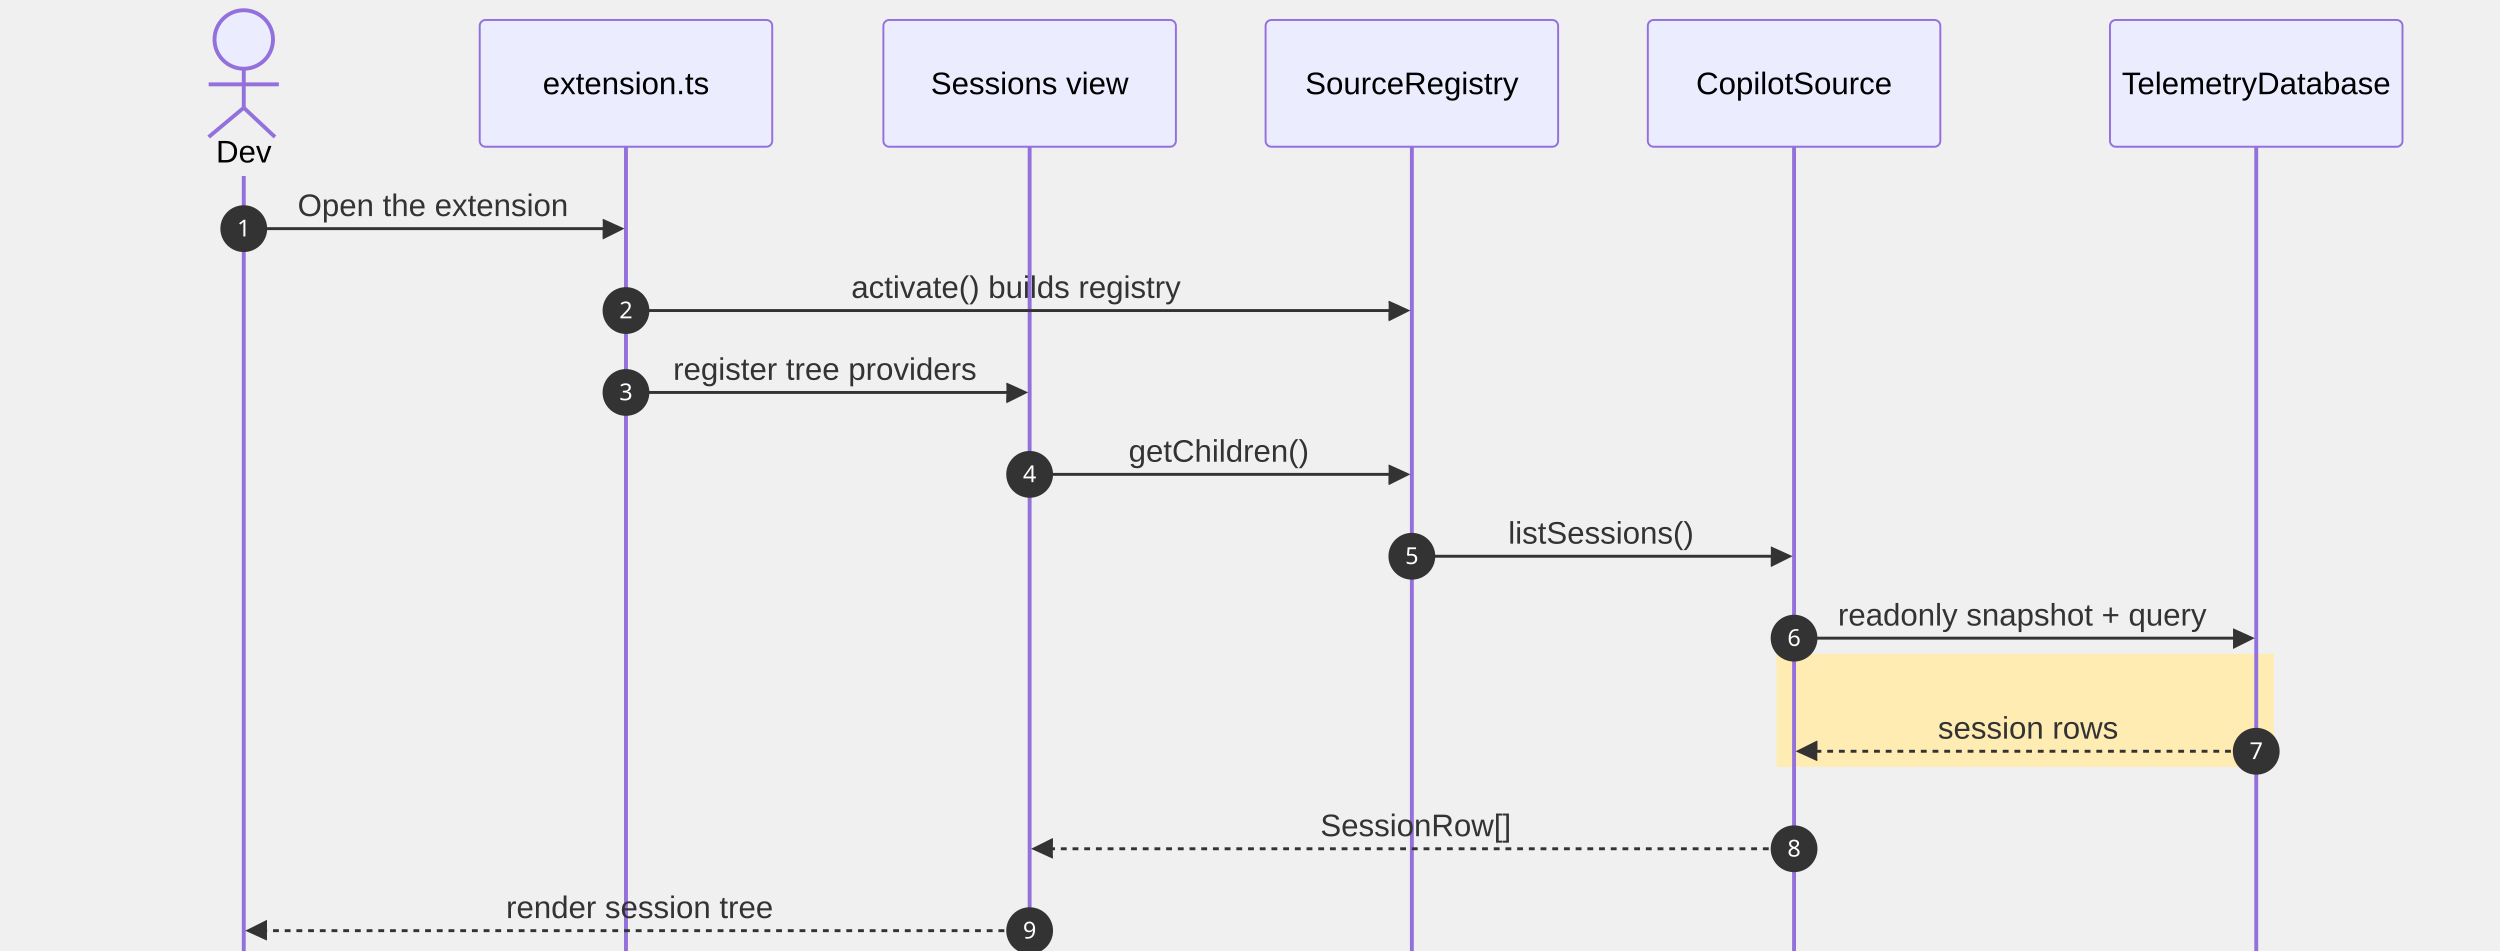
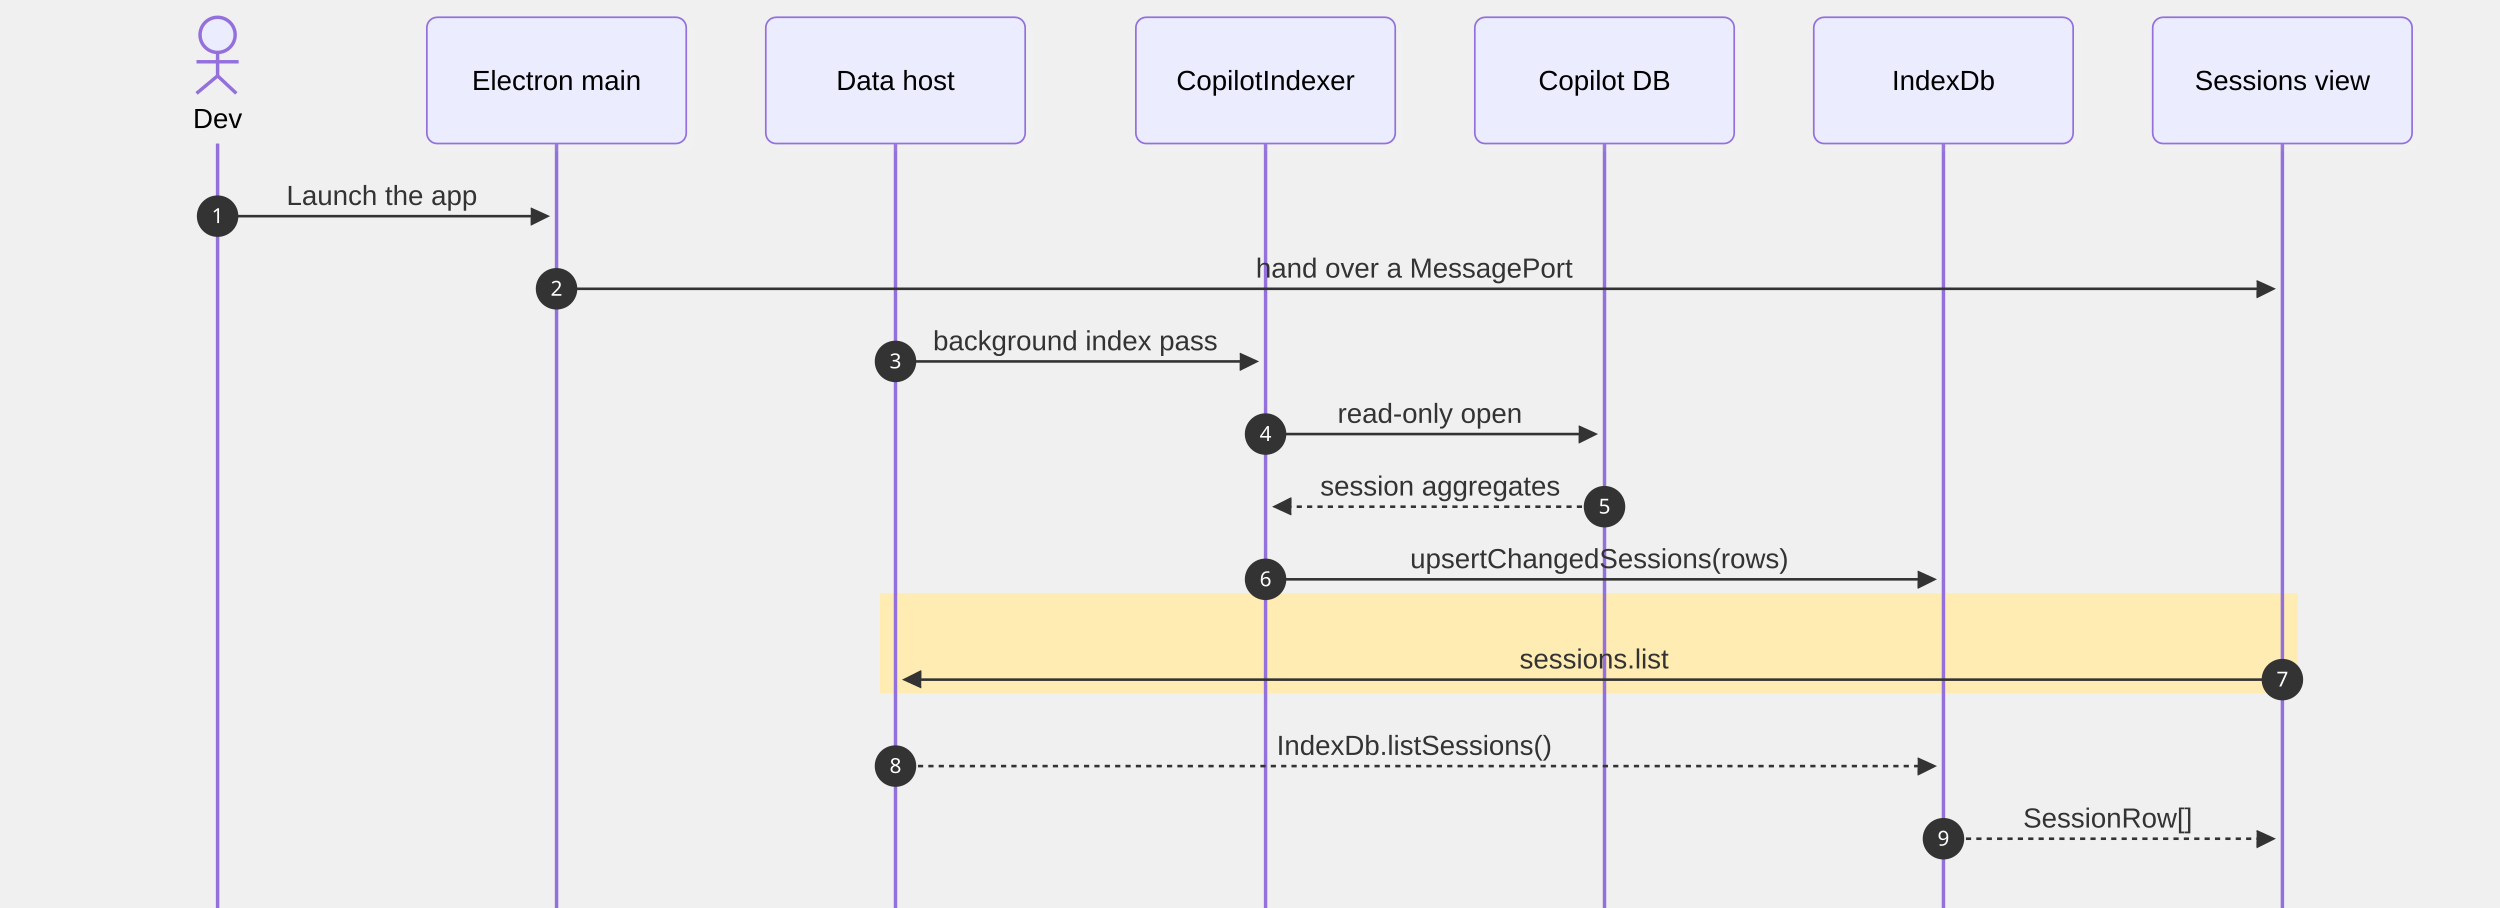
- <svg xmlns="http://www.w3.org/2000/svg" width="760" height="289" id="my-svg" style="max-width:760px;background-color:white;" viewBox="-50 -10 1282 487" role="graphics-document document" aria-roledescription="sequence">
-   <rect x="861" y="325" fill="rgb(255,236,179)" width="255" height="58" class="rect" />
+ <svg xmlns="http://www.w3.org/2000/svg" width="760" height="276" id="my-svg" style="max-width:760px;background-color:white;" viewBox="-50 -10 1444 525" role="graphics-document document" aria-roledescription="sequence">
+   <rect x="458" y="333" fill="rgb(255,236,179)" width="820" height="58" class="rect" />
  <g>
-     <line id="actor5" x1="1107" y1="65" x2="1107" y2="2000" class="actor-line 200" stroke-width="0.5px" stroke="#999" name="DB" data-et="life-line" data-id="DB" />
-     <g id="root-5" data-et="participant" data-type="participant" data-id="DB">
-       <rect x="1032" y="0" fill="#eaeaea" stroke="#666" width="150" height="65" name="DB" rx="3" ry="3" class="actor actor-top" />
-       <text x="1107" y="32.5" dominant-baseline="central" alignment-baseline="central" class="actor actor-box" style="text-anchor: middle; font-size: 16px; font-weight: 400;">
-         <tspan x="1107" dy="0">TelemetryDatabase</tspan>
+     <line id="actor6" x1="1269" y1="73" x2="1269" y2="2000" class="actor-line 200" stroke-width="0.5px" stroke="#999" name="View" data-et="life-line" data-id="View" />
+     <g id="root-6" data-look="neo" data-et="participant" data-type="participant" data-id="View">
+       <rect x="1194" y="0" fill="#eaeaea" stroke="#666" width="150" height="73" name="View" rx="6" ry="6" class="actor actor-top" data-look="neo" filter="url(#my-svg-drop-shadow)" />
+       <text x="1269" y="36.5" dominant-baseline="central" alignment-baseline="central" class="actor actor-box" style="text-anchor: middle; font-size: 16px; font-weight: 400;">
+         <tspan x="1269" dy="0">Sessions view</tspan>
      </text>
    </g>
  </g>
  <g>
-     <line id="actor4" x1="870" y1="65" x2="870" y2="2000" class="actor-line 200" stroke-width="0.5px" stroke="#999" name="Src" data-et="life-line" data-id="Src" />
-     <g id="root-4" data-et="participant" data-type="participant" data-id="Src">
-       <rect x="795" y="0" fill="#eaeaea" stroke="#666" width="150" height="65" name="Src" rx="3" ry="3" class="actor actor-top" />
-       <text x="870" y="32.5" dominant-baseline="central" alignment-baseline="central" class="actor actor-box" style="text-anchor: middle; font-size: 16px; font-weight: 400;">
-         <tspan x="870" dy="0">CopilotSource</tspan>
+     <line id="actor5" x1="1073" y1="73" x2="1073" y2="2000" class="actor-line 200" stroke-width="0.5px" stroke="#999" name="Index" data-et="life-line" data-id="Index" />
+     <g id="root-5" data-look="neo" data-et="participant" data-type="participant" data-id="Index">
+       <rect x="998" y="0" fill="#eaeaea" stroke="#666" width="150" height="73" name="Index" rx="6" ry="6" class="actor actor-top" data-look="neo" filter="url(#my-svg-drop-shadow)" />
+       <text x="1073" y="36.5" dominant-baseline="central" alignment-baseline="central" class="actor actor-box" style="text-anchor: middle; font-size: 16px; font-weight: 400;">
+         <tspan x="1073" dy="0">IndexDb</tspan>
      </text>
    </g>
  </g>
  <g>
-     <line id="actor3" x1="674" y1="65" x2="674" y2="2000" class="actor-line 200" stroke-width="0.5px" stroke="#999" name="Reg" data-et="life-line" data-id="Reg" />
-     <g id="root-3" data-et="participant" data-type="participant" data-id="Reg">
-       <rect x="599" y="0" fill="#eaeaea" stroke="#666" width="150" height="65" name="Reg" rx="3" ry="3" class="actor actor-top" />
-       <text x="674" y="32.5" dominant-baseline="central" alignment-baseline="central" class="actor actor-box" style="text-anchor: middle; font-size: 16px; font-weight: 400;">
-         <tspan x="674" dy="0">SourceRegistry</tspan>
+     <line id="actor4" x1="877" y1="73" x2="877" y2="2000" class="actor-line 200" stroke-width="0.5px" stroke="#999" name="Cop" data-et="life-line" data-id="Cop" />
+     <g id="root-4" data-look="neo" data-et="participant" data-type="participant" data-id="Cop">
+       <rect x="802" y="0" fill="#eaeaea" stroke="#666" width="150" height="73" name="Cop" rx="6" ry="6" class="actor actor-top" data-look="neo" filter="url(#my-svg-drop-shadow)" />
+       <text x="877" y="36.5" dominant-baseline="central" alignment-baseline="central" class="actor actor-box" style="text-anchor: middle; font-size: 16px; font-weight: 400;">
+         <tspan x="877" dy="0">Copilot DB</tspan>
      </text>
    </g>
  </g>
  <g>
-     <line id="actor2" x1="478" y1="65" x2="478" y2="2000" class="actor-line 200" stroke-width="0.5px" stroke="#999" name="View" data-et="life-line" data-id="View" />
-     <g id="root-2" data-et="participant" data-type="participant" data-id="View">
-       <rect x="403" y="0" fill="#eaeaea" stroke="#666" width="150" height="65" name="View" rx="3" ry="3" class="actor actor-top" />
-       <text x="478" y="32.5" dominant-baseline="central" alignment-baseline="central" class="actor actor-box" style="text-anchor: middle; font-size: 16px; font-weight: 400;">
-         <tspan x="478" dy="0">Sessions view</tspan>
+     <line id="actor3" x1="681" y1="73" x2="681" y2="2000" class="actor-line 200" stroke-width="0.5px" stroke="#999" name="Idx" data-et="life-line" data-id="Idx" />
+     <g id="root-3" data-look="neo" data-et="participant" data-type="participant" data-id="Idx">
+       <rect x="606" y="0" fill="#eaeaea" stroke="#666" width="150" height="73" name="Idx" rx="6" ry="6" class="actor actor-top" data-look="neo" filter="url(#my-svg-drop-shadow)" />
+       <text x="681" y="36.5" dominant-baseline="central" alignment-baseline="central" class="actor actor-box" style="text-anchor: middle; font-size: 16px; font-weight: 400;">
+         <tspan x="681" dy="0">CopilotIndexer</tspan>
      </text>
    </g>
  </g>
  <g>
-     <line id="actor1" x1="271" y1="65" x2="271" y2="2000" class="actor-line 200" stroke-width="0.5px" stroke="#999" name="Ext" data-et="life-line" data-id="Ext" />
-     <g id="root-1" data-et="participant" data-type="participant" data-id="Ext">
-       <rect x="196" y="0" fill="#eaeaea" stroke="#666" width="150" height="65" name="Ext" rx="3" ry="3" class="actor actor-top" />
-       <text x="271" y="32.5" dominant-baseline="central" alignment-baseline="central" class="actor actor-box" style="text-anchor: middle; font-size: 16px; font-weight: 400;">
-         <tspan x="271" dy="0">extension.ts</tspan>
+     <line id="actor2" x1="467" y1="73" x2="467" y2="2000" class="actor-line 200" stroke-width="0.5px" stroke="#999" name="Host" data-et="life-line" data-id="Host" />
+     <g id="root-2" data-look="neo" data-et="participant" data-type="participant" data-id="Host">
+       <rect x="392" y="0" fill="#eaeaea" stroke="#666" width="150" height="73" name="Host" rx="6" ry="6" class="actor actor-top" data-look="neo" filter="url(#my-svg-drop-shadow)" />
+       <text x="467" y="36.5" dominant-baseline="central" alignment-baseline="central" class="actor actor-box" style="text-anchor: middle; font-size: 16px; font-weight: 400;">
+         <tspan x="467" dy="0">Data host</tspan>
      </text>
    </g>
  </g>
  <g>
-     <line id="actor0" x1="75" y1="80" x2="75" y2="2000" class="actor-line 200" stroke-width="0.5px" stroke="#999" name="Dev" data-et="life-line" data-id="Dev" />
+     <line id="actor1" x1="271" y1="73" x2="271" y2="2000" class="actor-line 200" stroke-width="0.5px" stroke="#999" name="Main" data-et="life-line" data-id="Main" />
+     <g id="root-1" data-look="neo" data-et="participant" data-type="participant" data-id="Main">
+       <rect x="196" y="0" fill="#eaeaea" stroke="#666" width="150" height="73" name="Main" rx="6" ry="6" class="actor actor-top" data-look="neo" filter="url(#my-svg-drop-shadow)" />
+       <text x="271" y="36.5" dominant-baseline="central" alignment-baseline="central" class="actor actor-box" style="text-anchor: middle; font-size: 16px; font-weight: 400;">
+         <tspan x="271" dy="0">Electron main</tspan>
+       </text>
+     </g>
  </g>
-   <style>#my-svg{font-family:"trebuchet ms",verdana,arial,sans-serif;font-size:15px;fill:#333;}@keyframes edge-animation-frame{from{stroke-dashoffset:0;}}@keyframes dash{to{stroke-dashoffset:0;}}#my-svg .edge-animation-slow{stroke-dasharray:9,5!important;stroke-dashoffset:900;animation:dash 50s linear infinite;stroke-linecap:round;}#my-svg .edge-animation-fast{stroke-dasharray:9,5!important;stroke-dashoffset:900;animation:dash 20s linear infinite;stroke-linecap:round;}#my-svg .error-icon{fill:#552222;}#my-svg .error-text{fill:#552222;stroke:#552222;}#my-svg .edge-thickness-normal{stroke-width:1px;}#my-svg .edge-thickness-thick{stroke-width:3.5px;}#my-svg .edge-pattern-solid{stroke-dasharray:0;}#my-svg .edge-thickness-invisible{stroke-width:0;fill:none;}#my-svg .edge-pattern-dashed{stroke-dasharray:3;}#my-svg .edge-pattern-dotted{stroke-dasharray:2;}#my-svg .marker{fill:#333333;stroke:#333333;}#my-svg .marker.cross{stroke:#333333;}#my-svg svg{font-family:"trebuchet ms",verdana,arial,sans-serif;font-size:15px;}#my-svg p{margin:0;}#my-svg .actor{stroke:#9370DB;fill:#ECECFF;stroke-width:1;}#my-svg rect.actor.outer-path[data-look="neo"]{filter:drop-shadow(1px 2px 2px rgba(185, 185, 185, 1));}#my-svg rect.note[data-look="neo"]{stroke:#aaaa33;fill:#fff5ad;filter:drop-shadow(1px 2px 2px rgba(185, 185, 185, 1));}#my-svg text.actor&gt;tspan{fill:black;stroke:none;}#my-svg .actor-line{stroke:#9370DB;}#my-svg .innerArc{stroke-width:1.5;stroke-dasharray:none;}#my-svg .messageLine0{stroke-width:1.5;stroke-dasharray:none;stroke:#333;}#my-svg .messageLine1{stroke-width:1.5;stroke-dasharray:2,2;stroke:#333;}#my-svg [id$="-arrowhead"] path{fill:#333;stroke:#333;}#my-svg .sequenceNumber{fill:white;}#my-svg [id$="-sequencenumber"]{fill:#333;}#my-svg [id$="-crosshead"] path{fill:#333;stroke:#333;}#my-svg .messageText{fill:#333;stroke:none;}#my-svg .labelBox{stroke:#9370DB;fill:#ECECFF;filter:none;}#my-svg .labelText,#my-svg .labelText&gt;tspan{fill:black;stroke:none;}#my-svg .loopText,#my-svg .loopText&gt;tspan{fill:black;stroke:none;}#my-svg .sectionTitle,#my-svg .sectionTitle&gt;tspan{fill:black;stroke:none;}#my-svg .loopLine{stroke-width:2px;stroke-dasharray:2,2;stroke:#9370DB;fill:#9370DB;}#my-svg .note{stroke:#aaaa33;fill:#fff5ad;}#my-svg .noteText,#my-svg .noteText&gt;tspan{fill:black;stroke:none;font-weight:normal;}#my-svg .activation0{fill:#f4f4f4;stroke:#666;}#my-svg .activation1{fill:#f4f4f4;stroke:#666;}#my-svg .activation2{fill:#f4f4f4;stroke:#666;}#my-svg .actorPopupMenu{position:absolute;}#my-svg .actorPopupMenuPanel{position:absolute;fill:#ECECFF;box-shadow:0px 8px 16px 0px rgba(0,0,0,0.2);filter:drop-shadow(3px 5px 2px rgb(0 0 0 / 0.4));}#my-svg .actor-man circle,#my-svg line{fill:#ECECFF;stroke-width:2px;}#my-svg g rect.rect{filter:drop-shadow(1px 2px 2px rgba(185, 185, 185, 1));stroke:#9370DB;}#my-svg .node .neo-node{stroke:#9370DB;}#my-svg [data-look="neo"].node rect,#my-svg [data-look="neo"].cluster rect,#my-svg [data-look="neo"].node polygon{stroke:#9370DB;filter:drop-shadow(1px 2px 2px rgba(185, 185, 185, 1));}#my-svg [data-look="neo"].swimlane.cluster rect{filter:none;}#my-svg [data-look="neo"].node path{stroke:#9370DB;stroke-width:1px;}#my-svg [data-look="neo"].node .outer-path{filter:drop-shadow(1px 2px 2px rgba(185, 185, 185, 1));}#my-svg [data-look="neo"].node .neo-line path{stroke:#9370DB;filter:none;}#my-svg [data-look="neo"].node circle{stroke:#9370DB;filter:drop-shadow(1px 2px 2px rgba(185, 185, 185, 1));}#my-svg [data-look="neo"].node circle .state-start{fill:#000000;}#my-svg [data-look="neo"].icon-shape .icon{fill:#9370DB;filter:drop-shadow(1px 2px 2px rgba(185, 185, 185, 1));}#my-svg [data-look="neo"].icon-shape .icon-neo path{stroke:#9370DB;filter:drop-shadow(1px 2px 2px rgba(185, 185, 185, 1));}#my-svg :root{--mermaid-font-family:"trebuchet ms",verdana,arial,sans-serif;}</style>
+   <g>
+     <line id="actor0" x1="75" y1="73" x2="75" y2="2000" class="actor-line 200" stroke-width="0.5px" stroke="#999" name="Dev" data-et="life-line" data-id="Dev" />
+   </g>
+   <style>#my-svg{font-family:"trebuchet ms",verdana,arial,sans-serif;font-size:15px;fill:#333;}@keyframes edge-animation-frame{from{stroke-dashoffset:0;}}@keyframes dash{to{stroke-dashoffset:0;}}#my-svg .edge-animation-slow{stroke-dasharray:9,5!important;stroke-dashoffset:900;animation:dash 50s linear infinite;stroke-linecap:round;}#my-svg .edge-animation-fast{stroke-dasharray:9,5!important;stroke-dashoffset:900;animation:dash 20s linear infinite;stroke-linecap:round;}#my-svg .error-icon{fill:#552222;}#my-svg .error-text{fill:#552222;stroke:#552222;}#my-svg .edge-thickness-normal{stroke-width:1px;}#my-svg .edge-thickness-thick{stroke-width:3.5px;}#my-svg .edge-pattern-solid{stroke-dasharray:0;}#my-svg .edge-thickness-invisible{stroke-width:0;fill:none;}#my-svg .edge-pattern-dashed{stroke-dasharray:3;}#my-svg .edge-pattern-dotted{stroke-dasharray:2;}#my-svg .marker{fill:#333333;stroke:#333333;}#my-svg .marker.cross{stroke:#333333;}#my-svg svg{font-family:"trebuchet ms",verdana,arial,sans-serif;font-size:15px;}#my-svg p{margin:0;}#my-svg .actor{stroke:#9370DB;fill:#ECECFF;stroke-width:1;}#my-svg rect.actor.outer-path[data-look="neo"]{filter:drop-shadow(1px 2px 2px rgba(185, 185, 185, 1));}#my-svg rect.note[data-look="neo"]{stroke:#aaaa33;fill:#fff5ad;filter:drop-shadow(1px 2px 2px rgba(185, 185, 185, 1));}#my-svg text.actor&gt;tspan{fill:black;stroke:none;}#my-svg .actor-line{stroke:#9370DB;}#my-svg .innerArc{stroke-width:1.5;stroke-dasharray:none;}#my-svg .messageLine0{stroke-width:1.5;stroke-dasharray:none;stroke:#333;}#my-svg .messageLine1{stroke-width:1.5;stroke-dasharray:2,2;stroke:#333;}#my-svg [id$="-arrowhead"] path{fill:#333;stroke:#333;}#my-svg .sequenceNumber{fill:white;}#my-svg [id$="-sequencenumber"]{fill:#333;}#my-svg [id$="-crosshead"] path{fill:#333;stroke:#333;}#my-svg .messageText{fill:#333;stroke:none;}#my-svg .labelBox{stroke:#9370DB;fill:#ECECFF;filter:drop-shadow(1px 2px 2px rgba(185, 185, 185, 1));}#my-svg .labelText,#my-svg .labelText&gt;tspan{fill:black;stroke:none;}#my-svg .loopText,#my-svg .loopText&gt;tspan{fill:black;stroke:none;}#my-svg .sectionTitle,#my-svg .sectionTitle&gt;tspan{fill:black;stroke:none;}#my-svg .loopLine{stroke-width:2px;stroke-dasharray:2,2;stroke:#9370DB;fill:#9370DB;}#my-svg .note{stroke:#aaaa33;fill:#fff5ad;}#my-svg .noteText,#my-svg .noteText&gt;tspan{fill:black;stroke:none;}#my-svg .activation0{fill:#f4f4f4;stroke:#666;}#my-svg .activation1{fill:#f4f4f4;stroke:#666;}#my-svg .activation2{fill:#f4f4f4;stroke:#666;}#my-svg .actorPopupMenu{position:absolute;}#my-svg .actorPopupMenuPanel{position:absolute;fill:#ECECFF;box-shadow:0px 8px 16px 0px rgba(0,0,0,0.2);filter:drop-shadow(3px 5px 2px rgb(0 0 0 / 0.4));}#my-svg .actor-man circle,#my-svg line{fill:#ECECFF;stroke-width:2px;}#my-svg g rect.rect{filter:drop-shadow(1px 2px 2px rgba(185, 185, 185, 1));stroke:#9370DB;}#my-svg .node .neo-node{stroke:#9370DB;}#my-svg [data-look="neo"].node rect,#my-svg [data-look="neo"].cluster rect,#my-svg [data-look="neo"].node polygon{stroke:#9370DB;filter:drop-shadow(1px 2px 2px rgba(185, 185, 185, 1));}#my-svg [data-look="neo"].swimlane.cluster rect{filter:none;}#my-svg [data-look="neo"].node path{stroke:#9370DB;stroke-width:1px;}#my-svg [data-look="neo"].node .outer-path{filter:drop-shadow(1px 2px 2px rgba(185, 185, 185, 1));}#my-svg [data-look="neo"].node .neo-line path{stroke:#9370DB;filter:none;}#my-svg [data-look="neo"].node circle{stroke:#9370DB;filter:drop-shadow(1px 2px 2px rgba(185, 185, 185, 1));}#my-svg [data-look="neo"].node circle .state-start{fill:#000000;}#my-svg [data-look="neo"].icon-shape .icon{fill:#9370DB;filter:drop-shadow(1px 2px 2px rgba(185, 185, 185, 1));}#my-svg [data-look="neo"].icon-shape .icon-neo path{stroke:#9370DB;filter:drop-shadow(1px 2px 2px rgba(185, 185, 185, 1));}#my-svg :root{--mermaid-font-family:"trebuchet ms",verdana,arial,sans-serif;}</style>
  <g />
  <defs>
    <symbol id="my-svg-computer" width="24" height="24">
      <path transform="scale(.5)" d="M2 2v13h20v-13h-20zm18 11h-16v-9h16v9zm-10.228 6l.466-1h3.524l.467 1h-4.457zm14.228 3h-24l2-6h2.104l-1.33 4h18.45l-1.297-4h2.073l2 6zm-5-10h-14v-7h14v7z" />
    </symbol>
  </defs>
  <defs>
    <symbol id="my-svg-database" fill-rule="evenodd" clip-rule="evenodd">
      <path transform="scale(.5)" d="M12.258.001l.256.004.255.005.253.008.251.01.249.012.247.015.246.016.242.019.241.02.239.023.236.024.233.027.231.028.229.031.225.032.223.034.22.036.217.038.214.04.211.041.208.043.205.045.201.046.198.048.194.05.191.051.187.053.183.054.18.056.175.057.172.059.168.06.163.061.16.063.155.064.15.066.074.033.073.033.071.034.07.034.069.035.068.035.067.035.066.035.064.036.064.036.062.036.06.036.06.037.058.037.058.037.055.038.055.038.053.038.052.038.051.039.05.039.048.039.047.039.045.04.044.04.043.04.041.04.04.041.039.041.037.041.036.041.034.041.033.042.032.042.03.042.029.042.027.042.026.043.024.043.023.043.021.043.02.043.018.044.017.043.015.044.013.044.012.044.011.045.009.044.007.045.006.045.004.045.002.045.001.045v17l-.001.045-.002.045-.004.045-.006.045-.007.045-.009.044-.011.045-.012.044-.013.044-.015.044-.017.043-.018.044-.02.043-.021.043-.023.043-.024.043-.026.043-.027.042-.029.042-.03.042-.032.042-.033.042-.034.041-.036.041-.037.041-.039.041-.04.041-.041.04-.043.04-.044.04-.045.04-.047.039-.048.039-.05.039-.051.039-.052.038-.053.038-.055.038-.055.038-.058.037-.058.037-.06.037-.06.036-.062.036-.064.036-.064.036-.066.035-.067.035-.068.035-.069.035-.07.034-.071.034-.073.033-.074.033-.15.066-.155.064-.16.063-.163.061-.168.06-.172.059-.175.057-.18.056-.183.054-.187.053-.191.051-.194.05-.198.048-.201.046-.205.045-.208.043-.211.041-.214.04-.217.038-.22.036-.223.034-.225.032-.229.031-.231.028-.233.027-.236.024-.239.023-.241.02-.242.019-.246.016-.247.015-.249.012-.251.01-.253.008-.255.005-.256.004-.258.001-.258-.001-.256-.004-.255-.005-.253-.008-.251-.01-.249-.012-.247-.015-.245-.016-.243-.019-.241-.02-.238-.023-.236-.024-.234-.027-.231-.028-.228-.031-.226-.032-.223-.034-.22-.036-.217-.038-.214-.04-.211-.041-.208-.043-.204-.045-.201-.046-.198-.048-.195-.05-.19-.051-.187-.053-.184-.054-.179-.056-.176-.057-.172-.059-.167-.06-.164-.061-.159-.063-.155-.064-.151-.066-.074-.033-.072-.033-.072-.034-.07-.034-.069-.035-.068-.035-.067-.035-.066-.035-.064-.036-.063-.036-.062-.036-.061-.036-.06-.037-.058-.037-.057-.037-.056-.038-.055-.038-.053-.038-.052-.038-.051-.039-.049-.039-.049-.039-.046-.039-.046-.04-.044-.04-.043-.04-.041-.04-.04-.041-.039-.041-.037-.041-.036-.041-.034-.041-.033-.042-.032-.042-.03-.042-.029-.042-.027-.042-.026-.043-.024-.043-.023-.043-.021-.043-.02-.043-.018-.044-.017-.043-.015-.044-.013-.044-.012-.044-.011-.045-.009-.044-.007-.045-.006-.045-.004-.045-.002-.045-.001-.045v-17l.001-.045.002-.045.004-.045.006-.045.007-.045.009-.044.011-.045.012-.044.013-.044.015-.044.017-.043.018-.044.02-.043.021-.043.023-.043.024-.043.026-.043.027-.042.029-.042.03-.042.032-.042.033-.042.034-.041.036-.041.037-.041.039-.041.04-.041.041-.04.043-.04.044-.04.046-.04.046-.039.049-.039.049-.039.051-.039.052-.038.053-.038.055-.038.056-.038.057-.037.058-.037.06-.037.061-.036.062-.036.063-.036.064-.036.066-.035.067-.035.068-.035.069-.035.07-.034.072-.034.072-.033.074-.033.151-.066.155-.064.159-.063.164-.061.167-.06.172-.059.176-.057.179-.056.184-.054.187-.053.19-.051.195-.05.198-.048.201-.046.204-.045.208-.043.211-.041.214-.04.217-.038.22-.036.223-.034.226-.032.228-.031.231-.028.234-.027.236-.024.238-.023.241-.02.243-.019.245-.016.247-.015.249-.012.251-.01.253-.008.255-.005.256-.004.258-.001.258.001zm-9.258 20.499v.01l.001.021.003.021.004.022.005.021.006.022.007.022.009.023.01.022.011.023.012.023.013.023.015.023.016.024.017.023.018.024.019.024.021.024.022.025.023.024.024.025.052.049.056.05.061.051.066.051.07.051.075.051.079.052.084.052.088.052.092.052.097.052.102.051.105.052.11.052.114.051.119.051.123.051.127.05.131.05.135.05.139.048.144.049.147.047.152.047.155.047.16.045.163.045.167.043.171.043.176.041.178.041.183.039.187.039.19.037.194.035.197.035.202.033.204.031.209.03.212.029.216.027.219.025.222.024.226.021.23.02.233.018.236.016.24.015.243.012.246.01.249.008.253.005.256.004.259.001.26-.001.257-.004.254-.005.25-.008.247-.011.244-.012.241-.014.237-.016.233-.018.231-.021.226-.021.224-.024.22-.026.216-.027.212-.028.21-.031.205-.031.202-.034.198-.034.194-.036.191-.037.187-.039.183-.04.179-.04.175-.042.172-.043.168-.044.163-.045.16-.046.155-.046.152-.047.148-.048.143-.049.139-.049.136-.05.131-.05.126-.05.123-.051.118-.052.114-.051.11-.052.106-.052.101-.052.096-.052.092-.052.088-.053.083-.051.079-.052.074-.052.07-.051.065-.051.06-.051.056-.05.051-.05.023-.024.023-.025.021-.024.02-.024.019-.024.018-.024.017-.024.015-.023.014-.024.013-.023.012-.023.01-.023.01-.022.008-.022.006-.022.006-.022.004-.022.004-.021.001-.021.001-.021v-4.127l-.077.055-.08.053-.083.054-.085.053-.087.052-.09.052-.093.051-.095.05-.097.05-.1.049-.102.049-.105.048-.106.047-.109.047-.111.046-.114.045-.115.045-.118.044-.12.043-.122.042-.124.042-.126.041-.128.04-.13.04-.132.038-.134.038-.135.037-.138.037-.139.035-.142.035-.143.034-.144.033-.147.032-.148.031-.15.03-.151.03-.153.029-.154.027-.156.027-.158.026-.159.025-.161.024-.162.023-.163.022-.165.021-.166.02-.167.019-.169.018-.169.017-.171.016-.173.015-.173.014-.175.013-.175.012-.177.011-.178.01-.179.008-.179.008-.181.006-.182.005-.182.004-.184.003-.184.002h-.37l-.184-.002-.184-.003-.182-.004-.182-.005-.181-.006-.179-.008-.179-.008-.178-.01-.176-.011-.176-.012-.175-.013-.173-.014-.172-.015-.171-.016-.17-.017-.169-.018-.167-.019-.166-.02-.165-.021-.163-.022-.162-.023-.161-.024-.159-.025-.157-.026-.156-.027-.155-.027-.153-.029-.151-.03-.15-.03-.148-.031-.146-.032-.145-.033-.143-.034-.141-.035-.14-.035-.137-.037-.136-.037-.134-.038-.132-.038-.13-.04-.128-.04-.126-.041-.124-.042-.122-.042-.12-.044-.117-.043-.116-.045-.113-.045-.112-.046-.109-.047-.106-.047-.105-.048-.102-.049-.1-.049-.097-.05-.095-.05-.093-.052-.09-.051-.087-.052-.085-.053-.083-.054-.08-.054-.077-.054v4.127zm0-5.654v.011l.001.021.003.021.004.021.005.022.006.022.007.022.009.022.01.022.011.023.012.023.013.023.015.024.016.023.017.024.018.024.019.024.021.024.022.024.023.025.024.024.052.05.056.05.061.05.066.051.07.051.075.052.079.051.084.052.088.052.092.052.097.052.102.052.105.052.11.051.114.051.119.052.123.05.127.051.131.05.135.049.139.049.144.048.147.048.152.047.155.046.16.045.163.045.167.044.171.042.176.042.178.04.183.04.187.038.19.037.194.036.197.034.202.033.204.032.209.03.212.028.216.027.219.025.222.024.226.022.23.02.233.018.236.016.24.014.243.012.246.01.249.008.253.006.256.003.259.001.26-.001.257-.003.254-.006.25-.008.247-.01.244-.012.241-.015.237-.016.233-.018.231-.02.226-.022.224-.024.22-.025.216-.027.212-.029.21-.03.205-.032.202-.033.198-.035.194-.036.191-.037.187-.039.183-.039.179-.041.175-.042.172-.043.168-.044.163-.045.16-.045.155-.047.152-.047.148-.048.143-.048.139-.05.136-.049.131-.05.126-.051.123-.051.118-.051.114-.052.11-.052.106-.052.101-.052.096-.052.092-.052.088-.052.083-.052.079-.052.074-.051.07-.052.065-.051.06-.05.056-.051.051-.049.023-.025.023-.024.021-.025.02-.024.019-.024.018-.024.017-.024.015-.023.014-.023.013-.024.012-.022.01-.023.01-.023.008-.022.006-.022.006-.022.004-.021.004-.022.001-.021.001-.021v-4.139l-.077.054-.08.054-.083.054-.085.052-.087.053-.09.051-.093.051-.095.051-.097.05-.1.049-.102.049-.105.048-.106.047-.109.047-.111.046-.114.045-.115.044-.118.044-.12.044-.122.042-.124.042-.126.041-.128.04-.13.039-.132.039-.134.038-.135.037-.138.036-.139.036-.142.035-.143.033-.144.033-.147.033-.148.031-.15.03-.151.03-.153.028-.154.028-.156.027-.158.026-.159.025-.161.024-.162.023-.163.022-.165.021-.166.02-.167.019-.169.018-.169.017-.171.016-.173.015-.173.014-.175.013-.175.012-.177.011-.178.009-.179.009-.179.007-.181.007-.182.005-.182.004-.184.003-.184.002h-.37l-.184-.002-.184-.003-.182-.004-.182-.005-.181-.007-.179-.007-.179-.009-.178-.009-.176-.011-.176-.012-.175-.013-.173-.014-.172-.015-.171-.016-.17-.017-.169-.018-.167-.019-.166-.02-.165-.021-.163-.022-.162-.023-.161-.024-.159-.025-.157-.026-.156-.027-.155-.028-.153-.028-.151-.03-.15-.03-.148-.031-.146-.033-.145-.033-.143-.033-.141-.035-.14-.036-.137-.036-.136-.037-.134-.038-.132-.039-.13-.039-.128-.04-.126-.041-.124-.042-.122-.043-.12-.043-.117-.044-.116-.044-.113-.046-.112-.046-.109-.046-.106-.047-.105-.048-.102-.049-.1-.049-.097-.05-.095-.051-.093-.051-.09-.051-.087-.053-.085-.052-.083-.054-.08-.054-.077-.054v4.139zm0-5.666v.011l.001.02.003.022.004.021.005.022.006.021.007.022.009.023.01.022.011.023.012.023.013.023.015.023.016.024.017.024.018.023.019.024.021.025.022.024.023.024.024.025.052.05.056.05.061.05.066.051.07.051.075.052.079.051.084.052.088.052.092.052.097.052.102.052.105.051.11.052.114.051.119.051.123.051.127.05.131.05.135.05.139.049.144.048.147.048.152.047.155.046.16.045.163.045.167.043.171.043.176.042.178.04.183.04.187.038.19.037.194.036.197.034.202.033.204.032.209.03.212.028.216.027.219.025.222.024.226.021.23.02.233.018.236.017.24.014.243.012.246.01.249.008.253.006.256.003.259.001.26-.001.257-.003.254-.006.25-.008.247-.01.244-.013.241-.014.237-.016.233-.018.231-.02.226-.022.224-.024.22-.025.216-.027.212-.029.21-.03.205-.032.202-.033.198-.035.194-.036.191-.037.187-.039.183-.039.179-.041.175-.042.172-.043.168-.044.163-.045.16-.045.155-.047.152-.047.148-.048.143-.049.139-.049.136-.049.131-.051.126-.05.123-.051.118-.052.114-.051.11-.052.106-.052.101-.052.096-.052.092-.052.088-.052.083-.052.079-.052.074-.052.07-.051.065-.051.06-.051.056-.05.051-.049.023-.025.023-.025.021-.024.02-.024.019-.024.018-.024.017-.024.015-.023.014-.024.013-.023.012-.023.01-.022.01-.023.008-.022.006-.022.006-.022.004-.022.004-.021.001-.021.001-.021v-4.153l-.077.054-.08.054-.083.053-.085.053-.087.053-.09.051-.093.051-.095.051-.097.05-.1.049-.102.048-.105.048-.106.048-.109.046-.111.046-.114.046-.115.044-.118.044-.12.043-.122.043-.124.042-.126.041-.128.04-.13.039-.132.039-.134.038-.135.037-.138.036-.139.036-.142.034-.143.034-.144.033-.147.032-.148.032-.15.03-.151.03-.153.028-.154.028-.156.027-.158.026-.159.024-.161.024-.162.023-.163.023-.165.021-.166.02-.167.019-.169.018-.169.017-.171.016-.173.015-.173.014-.175.013-.175.012-.177.01-.178.01-.179.009-.179.007-.181.006-.182.006-.182.004-.184.003-.184.001-.185.001-.185-.001-.184-.001-.184-.003-.182-.004-.182-.006-.181-.006-.179-.007-.179-.009-.178-.01-.176-.01-.176-.012-.175-.013-.173-.014-.172-.015-.171-.016-.17-.017-.169-.018-.167-.019-.166-.02-.165-.021-.163-.023-.162-.023-.161-.024-.159-.024-.157-.026-.156-.027-.155-.028-.153-.028-.151-.03-.15-.03-.148-.032-.146-.032-.145-.033-.143-.034-.141-.034-.14-.036-.137-.036-.136-.037-.134-.038-.132-.039-.13-.039-.128-.041-.126-.041-.124-.041-.122-.043-.12-.043-.117-.044-.116-.044-.113-.046-.112-.046-.109-.046-.106-.048-.105-.048-.102-.048-.1-.05-.097-.049-.095-.051-.093-.051-.09-.052-.087-.052-.085-.053-.083-.053-.08-.054-.077-.054v4.153zm8.74-8.179l-.257.004-.254.005-.25.008-.247.011-.244.012-.241.014-.237.016-.233.018-.231.021-.226.022-.224.023-.22.026-.216.027-.212.028-.21.031-.205.032-.202.033-.198.034-.194.036-.191.038-.187.038-.183.04-.179.041-.175.042-.172.043-.168.043-.163.045-.16.046-.155.046-.152.048-.148.048-.143.048-.139.049-.136.05-.131.05-.126.051-.123.051-.118.051-.114.052-.11.052-.106.052-.101.052-.096.052-.092.052-.088.052-.083.052-.079.052-.074.051-.07.052-.065.051-.06.05-.056.05-.051.05-.023.025-.023.024-.021.024-.02.025-.019.024-.018.024-.017.023-.015.024-.014.023-.013.023-.012.023-.01.023-.01.022-.008.022-.006.023-.006.021-.004.022-.004.021-.001.021-.001.021.001.021.001.021.004.021.004.022.006.021.006.023.008.022.01.022.01.023.012.023.013.023.014.023.015.024.017.023.018.024.019.024.02.025.021.024.023.024.023.025.051.05.056.05.06.05.065.051.07.052.074.051.079.052.083.052.088.052.092.052.096.052.101.052.106.052.11.052.114.052.118.051.123.051.126.051.131.05.136.05.139.049.143.048.148.048.152.048.155.046.16.046.163.045.168.043.172.043.175.042.179.041.183.04.187.038.191.038.194.036.198.034.202.033.205.032.21.031.212.028.216.027.22.026.224.023.226.022.231.021.233.018.237.016.241.014.244.012.247.011.25.008.254.005.257.004.26.001.26-.001.257-.004.254-.005.25-.008.247-.011.244-.012.241-.014.237-.016.233-.018.231-.021.226-.022.224-.023.22-.026.216-.027.212-.028.21-.031.205-.032.202-.033.198-.034.194-.036.191-.038.187-.038.183-.04.179-.041.175-.042.172-.043.168-.043.163-.045.16-.046.155-.046.152-.048.148-.048.143-.048.139-.049.136-.05.131-.05.126-.051.123-.051.118-.051.114-.052.11-.052.106-.052.101-.052.096-.052.092-.052.088-.052.083-.052.079-.052.074-.051.07-.052.065-.051.06-.05.056-.05.051-.05.023-.025.023-.024.021-.024.02-.025.019-.024.018-.024.017-.023.015-.024.014-.023.013-.023.012-.023.01-.023.01-.022.008-.022.006-.023.006-.021.004-.022.004-.021.001-.021.001-.021-.001-.021-.001-.021-.004-.021-.004-.022-.006-.021-.006-.023-.008-.022-.01-.022-.01-.023-.012-.023-.013-.023-.014-.023-.015-.024-.017-.023-.018-.024-.019-.024-.02-.025-.021-.024-.023-.024-.023-.025-.051-.05-.056-.05-.06-.05-.065-.051-.07-.052-.074-.051-.079-.052-.083-.052-.088-.052-.092-.052-.096-.052-.101-.052-.106-.052-.11-.052-.114-.052-.118-.051-.123-.051-.126-.051-.131-.05-.136-.05-.139-.049-.143-.048-.148-.048-.152-.048-.155-.046-.16-.046-.163-.045-.168-.043-.172-.043-.175-.042-.179-.041-.183-.04-.187-.038-.191-.038-.194-.036-.198-.034-.202-.033-.205-.032-.21-.031-.212-.028-.216-.027-.22-.026-.224-.023-.226-.022-.231-.021-.233-.018-.237-.016-.241-.014-.244-.012-.247-.011-.25-.008-.254-.005-.257-.004-.26-.001-.26.001z" />
    </symbol>
  </defs>
  <defs>
    <symbol id="my-svg-clock" width="24" height="24">
      <path transform="scale(.5)" d="M12 2c5.514 0 10 4.486 10 10s-4.486 10-10 10-10-4.486-10-10 4.486-10 10-10zm0-2c-6.627 0-12 5.373-12 12s5.373 12 12 12 12-5.373 12-12-5.373-12-12-12zm5.848 12.459c.202.038.202.333.001.372-1.907.361-6.045 1.111-6.547 1.111-.719 0-1.301-.582-1.301-1.301 0-.512.77-5.447 1.125-7.445.034-.192.312-.181.343.014l.985 6.238 5.394 1.011z" />
    </symbol>
  </defs>
  <defs>
    <marker id="my-svg-arrowhead" refX="7.9" refY="5" markerUnits="userSpaceOnUse" markerWidth="12" markerHeight="12" orient="auto-start-reverse">
      <path d="M -1 0 L 10 5 L 0 10 z" />
    </marker>
  </defs>
  <defs>
    <marker id="my-svg-crosshead" markerWidth="15" markerHeight="8" orient="auto" refX="4" refY="4.5">
      <path fill="none" stroke="#000000" stroke-width="1pt" d="M 1,2 L 6,7 M 6,2 L 1,7" style="stroke-dasharray: 0, 0;" />
    </marker>
  </defs>
  <defs>
    <marker id="my-svg-filled-head" refX="15.5" refY="7" markerWidth="20" markerHeight="28" orient="auto">
      <path d="M 18,7 L9,13 L14,7 L9,1 Z" />
    </marker>
  </defs>
  <defs>
    <marker id="my-svg-sequencenumber" refX="15" refY="15" markerWidth="60" markerHeight="40" orient="auto">
      <circle cx="15" cy="15" r="6" />
    </marker>
  </defs>
  <defs>
    <marker id="my-svg-solidTopArrowHead" refX="7.9" refY="7.25" markerUnits="userSpaceOnUse" markerWidth="12" markerHeight="12" orient="auto-start-reverse">
      <path d="M 0 0 L 10 8 L 0 8 z" />
    </marker>
  </defs>
  <defs>
    <marker id="my-svg-solidBottomArrowHead" refX="7.9" refY="0.75" markerUnits="userSpaceOnUse" markerWidth="12" markerHeight="12" orient="auto-start-reverse">
      <path d="M 0 0 L 10 0 L 0 8 z" />
    </marker>
  </defs>
  <defs>
    <marker id="my-svg-stickTopArrowHead" refX="7.5" refY="7" markerUnits="userSpaceOnUse" markerWidth="12" markerHeight="12" orient="auto-start-reverse">
      <path d="M 0 0 L 7 7" stroke="black" stroke-width="1.5" fill="none" />
    </marker>
  </defs>
  <defs>
    <marker id="my-svg-stickBottomArrowHead" refX="7.5" refY="0" markerUnits="userSpaceOnUse" markerWidth="12" markerHeight="12" orient="auto-start-reverse">
      <path d="M 0 7 L 7 0" stroke="black" stroke-width="1.5" fill="none" />
    </marker>
  </defs>
+   <defs>
+     <filter id="my-svg-drop-shadow" height="130%" width="130%">
+       <feDropShadow dx="4" dy="4" stdDeviation="0" flood-opacity="0.06" flood-color="#FFFFFF" />
+     </filter>
+   </defs>
  <g class="actor-man actor-top" name="Dev" data-et="participant" data-type="actor" data-id="Dev" style="stroke: rgb(147, 112, 219);">
-     <line id="actor-man-torso0" x1="75" y1="25" x2="75" y2="45" />
-     <line id="actor-man-arms0" x1="57" y1="33" x2="93" y2="33" />
-     <line x1="57" y1="60" x2="75" y2="45" />
-     <line x1="75" y1="45" x2="91" y2="60" />
-     <circle cx="75" cy="10" r="15" width="150" height="65" />
-     <text x="75" y="67.5" dominant-baseline="central" alignment-baseline="central" class="actor actor-man" style="text-anchor: middle; font-size: 16px; font-weight: 400;">
+     <line id="actor-man-torso0" x1="75" y1="20.308" x2="75" y2="33.846" />
+     <line id="actor-man-arms0" x1="62.815" y1="25.723" x2="87.185" y2="25.723" />
+     <line x1="62.815" y1="44" x2="75" y2="33.846" />
+     <line x1="75" y1="33.846" x2="85.831" y2="44" />
+     <circle cx="75" cy="10.154" r="10.154" width="150" height="73" />
+     <text x="75" y="58.5" dominant-baseline="central" alignment-baseline="central" class="actor actor-man" style="text-anchor: middle; font-size: 16px; font-weight: 400;">
      <tspan x="75" dy="0">Dev</tspan>
    </text>
  </g>
-   <text x="172" y="80" text-anchor="middle" dominant-baseline="middle" alignment-baseline="middle" class="messageText" dy="1em" style="font-size: 16px; font-weight: 400;">Open the extension</text>
-   <line x1="82" y1="107" x2="267" y2="107" class="messageLine0" data-et="message" data-id="i1" data-from="Dev" data-to="Ext" stroke-width="2" stroke="none" marker-end="url(#my-svg-arrowhead)" style="fill: none;" />
-   <line x1="75" y1="107" x2="75" y2="107" stroke-width="0" marker-start="url(#my-svg-sequencenumber)" />
-   <text x="75" y="111" font-family="sans-serif" font-size="12px" text-anchor="middle" class="sequenceNumber">1</text>
-   <text x="471" y="122" text-anchor="middle" dominant-baseline="middle" alignment-baseline="middle" class="messageText" dy="1em" style="font-size: 16px; font-weight: 400;">activate() builds registry</text>
-   <line x1="278" y1="149" x2="670" y2="149" class="messageLine0" data-et="message" data-id="i2" data-from="Ext" data-to="Reg" stroke-width="2" stroke="none" marker-end="url(#my-svg-arrowhead)" style="fill: none;" />
-   <line x1="271" y1="149" x2="271" y2="149" stroke-width="0" marker-start="url(#my-svg-sequencenumber)" />
-   <text x="271" y="153" font-family="sans-serif" font-size="12px" text-anchor="middle" class="sequenceNumber">2</text>
-   <text x="373" y="164" text-anchor="middle" dominant-baseline="middle" alignment-baseline="middle" class="messageText" dy="1em" style="font-size: 16px; font-weight: 400;">register tree providers</text>
-   <line x1="278" y1="191" x2="474" y2="191" class="messageLine0" data-et="message" data-id="i3" data-from="Ext" data-to="View" stroke-width="2" stroke="none" marker-end="url(#my-svg-arrowhead)" style="fill: none;" />
-   <line x1="271" y1="191" x2="271" y2="191" stroke-width="0" marker-start="url(#my-svg-sequencenumber)" />
-   <text x="271" y="195" font-family="sans-serif" font-size="12px" text-anchor="middle" class="sequenceNumber">3</text>
-   <text x="575" y="206" text-anchor="middle" dominant-baseline="middle" alignment-baseline="middle" class="messageText" dy="1em" style="font-size: 16px; font-weight: 400;">getChildren()</text>
-   <line x1="485" y1="233" x2="670" y2="233" class="messageLine0" data-et="message" data-id="i4" data-from="View" data-to="Reg" stroke-width="2" stroke="none" marker-end="url(#my-svg-arrowhead)" style="fill: none;" />
-   <line x1="478" y1="233" x2="478" y2="233" stroke-width="0" marker-start="url(#my-svg-sequencenumber)" />
-   <text x="478" y="237" font-family="sans-serif" font-size="12px" text-anchor="middle" class="sequenceNumber">4</text>
-   <text x="771" y="248" text-anchor="middle" dominant-baseline="middle" alignment-baseline="middle" class="messageText" dy="1em" style="font-size: 16px; font-weight: 400;">listSessions()</text>
-   <line x1="681" y1="275" x2="866" y2="275" class="messageLine0" data-et="message" data-id="i5" data-from="Reg" data-to="Src" stroke-width="2" stroke="none" marker-end="url(#my-svg-arrowhead)" style="fill: none;" />
-   <line x1="674" y1="275" x2="674" y2="275" stroke-width="0" marker-start="url(#my-svg-sequencenumber)" />
-   <text x="674" y="279" font-family="sans-serif" font-size="12px" text-anchor="middle" class="sequenceNumber">5</text>
-   <text x="987" y="290" text-anchor="middle" dominant-baseline="middle" alignment-baseline="middle" class="messageText" dy="1em" style="font-size: 16px; font-weight: 400;">readonly snapshot + query</text>
-   <line x1="877" y1="317" x2="1103" y2="317" class="messageLine0" data-et="message" data-id="i6" data-from="Src" data-to="DB" stroke-width="2" stroke="none" marker-end="url(#my-svg-arrowhead)" style="fill: none;" />
-   <line x1="870" y1="317" x2="870" y2="317" stroke-width="0" marker-start="url(#my-svg-sequencenumber)" />
-   <text x="870" y="321" font-family="sans-serif" font-size="12px" text-anchor="middle" class="sequenceNumber">6</text>
-   <text x="990" y="348" text-anchor="middle" dominant-baseline="middle" alignment-baseline="middle" class="messageText" dy="1em" style="font-size: 16px; font-weight: 400;">session rows</text>
-   <line x1="1112" y1="375" x2="874" y2="375" class="messageLine1" data-et="message" data-id="i8" data-from="DB" data-to="Src" stroke-width="2" stroke="none" marker-end="url(#my-svg-arrowhead)" style="stroke-dasharray: 3, 3; fill: none;" />
-   <line x1="1107" y1="375" x2="1107" y2="375" stroke-width="0" marker-start="url(#my-svg-sequencenumber)" />
-   <text x="1107" y="379" font-family="sans-serif" font-size="12px" text-anchor="middle" class="sequenceNumber">7</text>
-   <text x="676" y="398" text-anchor="middle" dominant-baseline="middle" alignment-baseline="middle" class="messageText" dy="1em" style="font-size: 16px; font-weight: 400;">SessionRow[]</text>
-   <line x1="875" y1="425" x2="482" y2="425" class="messageLine1" data-et="message" data-id="i10" data-from="Src" data-to="View" stroke-width="2" stroke="none" marker-end="url(#my-svg-arrowhead)" style="stroke-dasharray: 3, 3; fill: none;" />
-   <line x1="870" y1="425" x2="870" y2="425" stroke-width="0" marker-start="url(#my-svg-sequencenumber)" />
-   <text x="870" y="429" font-family="sans-serif" font-size="12px" text-anchor="middle" class="sequenceNumber">8</text>
-   <text x="278" y="440" text-anchor="middle" dominant-baseline="middle" alignment-baseline="middle" class="messageText" dy="1em" style="font-size: 16px; font-weight: 400;">render session tree</text>
-   <line x1="483" y1="467" x2="79" y2="467" class="messageLine1" data-et="message" data-id="i11" data-from="View" data-to="Dev" stroke-width="2" stroke="none" marker-end="url(#my-svg-arrowhead)" style="stroke-dasharray: 3, 3; fill: none;" />
-   <line x1="478" y1="467" x2="478" y2="467" stroke-width="0" marker-start="url(#my-svg-sequencenumber)" />
-   <text x="478" y="471" font-family="sans-serif" font-size="12px" text-anchor="middle" class="sequenceNumber">9</text>
+   <text x="170" y="88" text-anchor="middle" dominant-baseline="middle" alignment-baseline="middle" class="messageText" dy="1em" style="font-size: 16px; font-weight: 400;">Launch the app</text>
+   <line x1="82" y1="115" x2="264" y2="115" class="messageLine0" data-et="message" data-id="i1" data-from="Dev" data-to="Main" stroke-width="2" stroke="none" marker-end="url(#my-svg-arrowhead)" style="fill: none;" />
+   <line x1="75" y1="115" x2="75" y2="115" stroke-width="0" marker-start="url(#my-svg-sequencenumber)" />
+   <text x="75" y="119" font-family="sans-serif" font-size="12px" text-anchor="middle" class="sequenceNumber">1</text>
+   <text x="767" y="130" text-anchor="middle" dominant-baseline="middle" alignment-baseline="middle" class="messageText" dy="1em" style="font-size: 16px; font-weight: 400;">hand over a MessagePort</text>
+   <line x1="278" y1="157" x2="1262" y2="157" class="messageLine0" data-et="message" data-id="i2" data-from="Main" data-to="View" stroke-width="2" stroke="none" marker-end="url(#my-svg-arrowhead)" style="fill: none;" />
+   <line x1="271" y1="157" x2="271" y2="157" stroke-width="0" marker-start="url(#my-svg-sequencenumber)" />
+   <text x="271" y="161" font-family="sans-serif" font-size="12px" text-anchor="middle" class="sequenceNumber">2</text>
+   <text x="571" y="172" text-anchor="middle" dominant-baseline="middle" alignment-baseline="middle" class="messageText" dy="1em" style="font-size: 16px; font-weight: 400;">background index pass</text>
+   <line x1="474" y1="199" x2="674" y2="199" class="messageLine0" data-et="message" data-id="i3" data-from="Host" data-to="Idx" stroke-width="2" stroke="none" marker-end="url(#my-svg-arrowhead)" style="fill: none;" />
+   <line x1="467" y1="199" x2="467" y2="199" stroke-width="0" marker-start="url(#my-svg-sequencenumber)" />
+   <text x="467" y="203" font-family="sans-serif" font-size="12px" text-anchor="middle" class="sequenceNumber">3</text>
+   <text x="776" y="214" text-anchor="middle" dominant-baseline="middle" alignment-baseline="middle" class="messageText" dy="1em" style="font-size: 16px; font-weight: 400;">read-only open</text>
+   <line x1="688" y1="241" x2="870" y2="241" class="messageLine0" data-et="message" data-id="i4" data-from="Idx" data-to="Cop" stroke-width="2" stroke="none" marker-end="url(#my-svg-arrowhead)" style="fill: none;" />
+   <line x1="681" y1="241" x2="681" y2="241" stroke-width="0" marker-start="url(#my-svg-sequencenumber)" />
+   <text x="681" y="245" font-family="sans-serif" font-size="12px" text-anchor="middle" class="sequenceNumber">4</text>
+   <text x="782" y="256" text-anchor="middle" dominant-baseline="middle" alignment-baseline="middle" class="messageText" dy="1em" style="font-size: 16px; font-weight: 400;">session aggregates</text>
+   <line x1="882" y1="283" x2="688" y2="283" class="messageLine1" data-et="message" data-id="i5" data-from="Cop" data-to="Idx" stroke-width="2" stroke="none" marker-end="url(#my-svg-arrowhead)" style="stroke-dasharray: 3, 3; fill: none;" />
+   <line x1="877" y1="283" x2="877" y2="283" stroke-width="0" marker-start="url(#my-svg-sequencenumber)" />
+   <text x="877" y="287" font-family="sans-serif" font-size="12px" text-anchor="middle" class="sequenceNumber">5</text>
+   <text x="874" y="298" text-anchor="middle" dominant-baseline="middle" alignment-baseline="middle" class="messageText" dy="1em" style="font-size: 16px; font-weight: 400;">upsertChangedSessions(rows)</text>
+   <line x1="688" y1="325" x2="1066" y2="325" class="messageLine0" data-et="message" data-id="i6" data-from="Idx" data-to="Index" stroke-width="2" stroke="none" marker-end="url(#my-svg-arrowhead)" style="fill: none;" />
+   <line x1="681" y1="325" x2="681" y2="325" stroke-width="0" marker-start="url(#my-svg-sequencenumber)" />
+   <text x="681" y="329" font-family="sans-serif" font-size="12px" text-anchor="middle" class="sequenceNumber">6</text>
+   <text x="871" y="356" text-anchor="middle" dominant-baseline="middle" alignment-baseline="middle" class="messageText" dy="1em" style="font-size: 16px; font-weight: 400;">sessions.list</text>
+   <line x1="1274" y1="383" x2="474" y2="383" class="messageLine0" data-et="message" data-id="i8" data-from="View" data-to="Host" stroke-width="2" stroke="none" marker-end="url(#my-svg-arrowhead)" style="fill: none;" />
+   <line x1="1269" y1="383" x2="1269" y2="383" stroke-width="0" marker-start="url(#my-svg-sequencenumber)" />
+   <text x="1269" y="387" font-family="sans-serif" font-size="12px" text-anchor="middle" class="sequenceNumber">7</text>
+   <text x="767" y="406" text-anchor="middle" dominant-baseline="middle" alignment-baseline="middle" class="messageText" dy="1em" style="font-size: 16px; font-weight: 400;">IndexDb.listSessions()</text>
+   <line x1="474" y1="433" x2="1066" y2="433" class="messageLine1" data-et="message" data-id="i10" data-from="Host" data-to="Index" stroke-width="2" stroke="none" marker-end="url(#my-svg-arrowhead)" style="stroke-dasharray: 3, 3; fill: none;" />
+   <line x1="467" y1="433" x2="467" y2="433" stroke-width="0" marker-start="url(#my-svg-sequencenumber)" />
+   <text x="467" y="437" font-family="sans-serif" font-size="12px" text-anchor="middle" class="sequenceNumber">8</text>
+   <text x="1168" y="448" text-anchor="middle" dominant-baseline="middle" alignment-baseline="middle" class="messageText" dy="1em" style="font-size: 16px; font-weight: 400;">SessionRow[]</text>
+   <line x1="1080" y1="475" x2="1262" y2="475" class="messageLine1" data-et="message" data-id="i11" data-from="Index" data-to="View" stroke-width="2" stroke="none" marker-end="url(#my-svg-arrowhead)" style="stroke-dasharray: 3, 3; fill: none;" />
+   <line x1="1073" y1="475" x2="1073" y2="475" stroke-width="0" marker-start="url(#my-svg-sequencenumber)" />
+   <text x="1073" y="479" font-family="sans-serif" font-size="12px" text-anchor="middle" class="sequenceNumber">9</text>
</svg>
